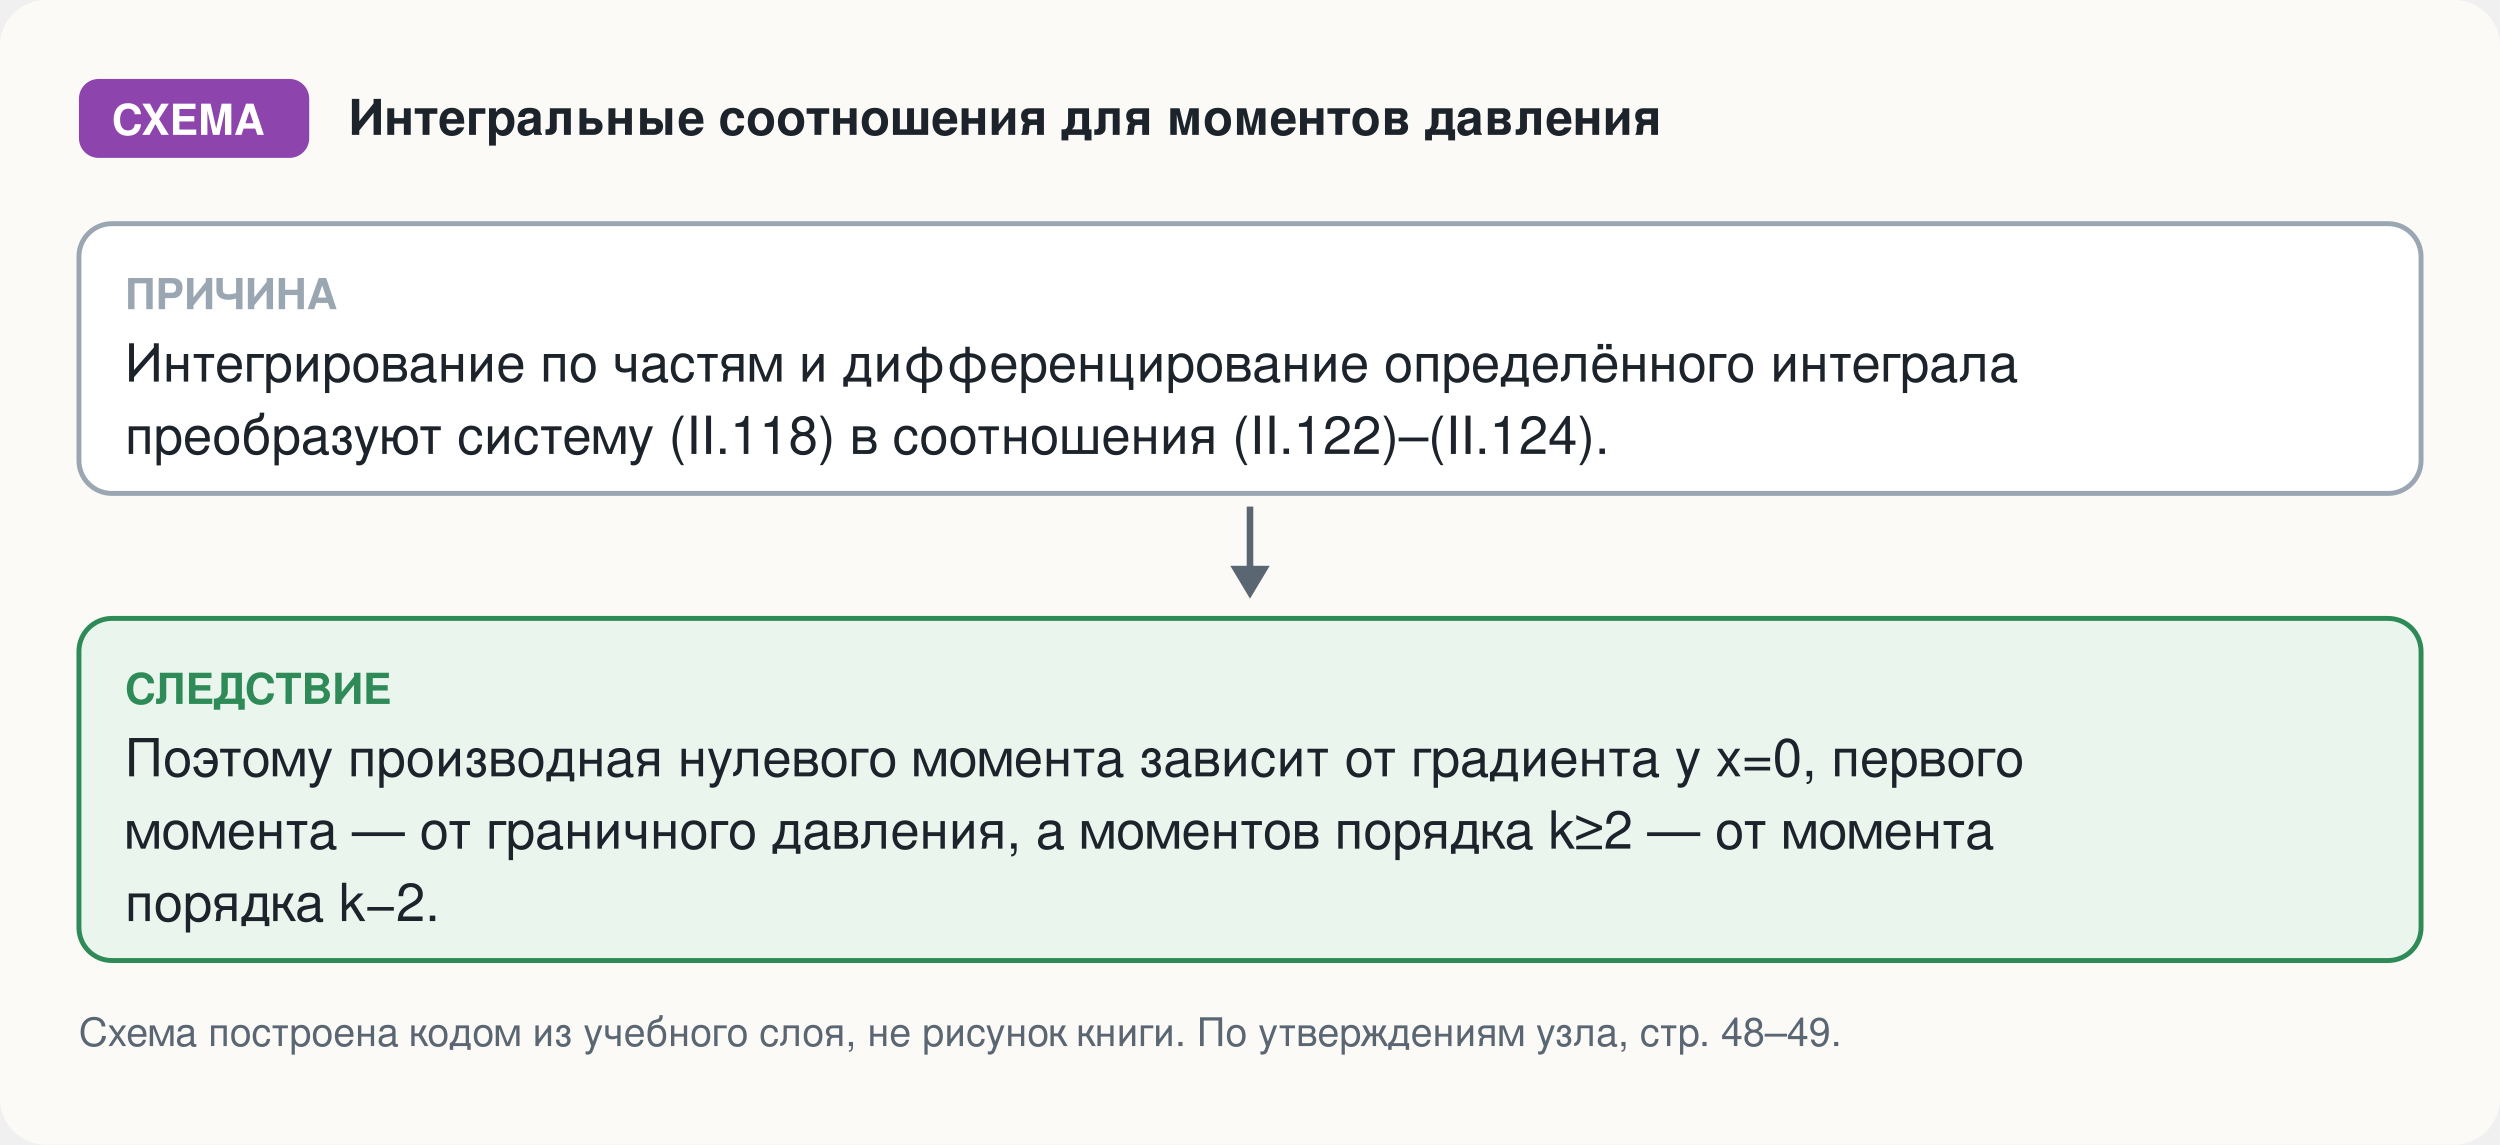
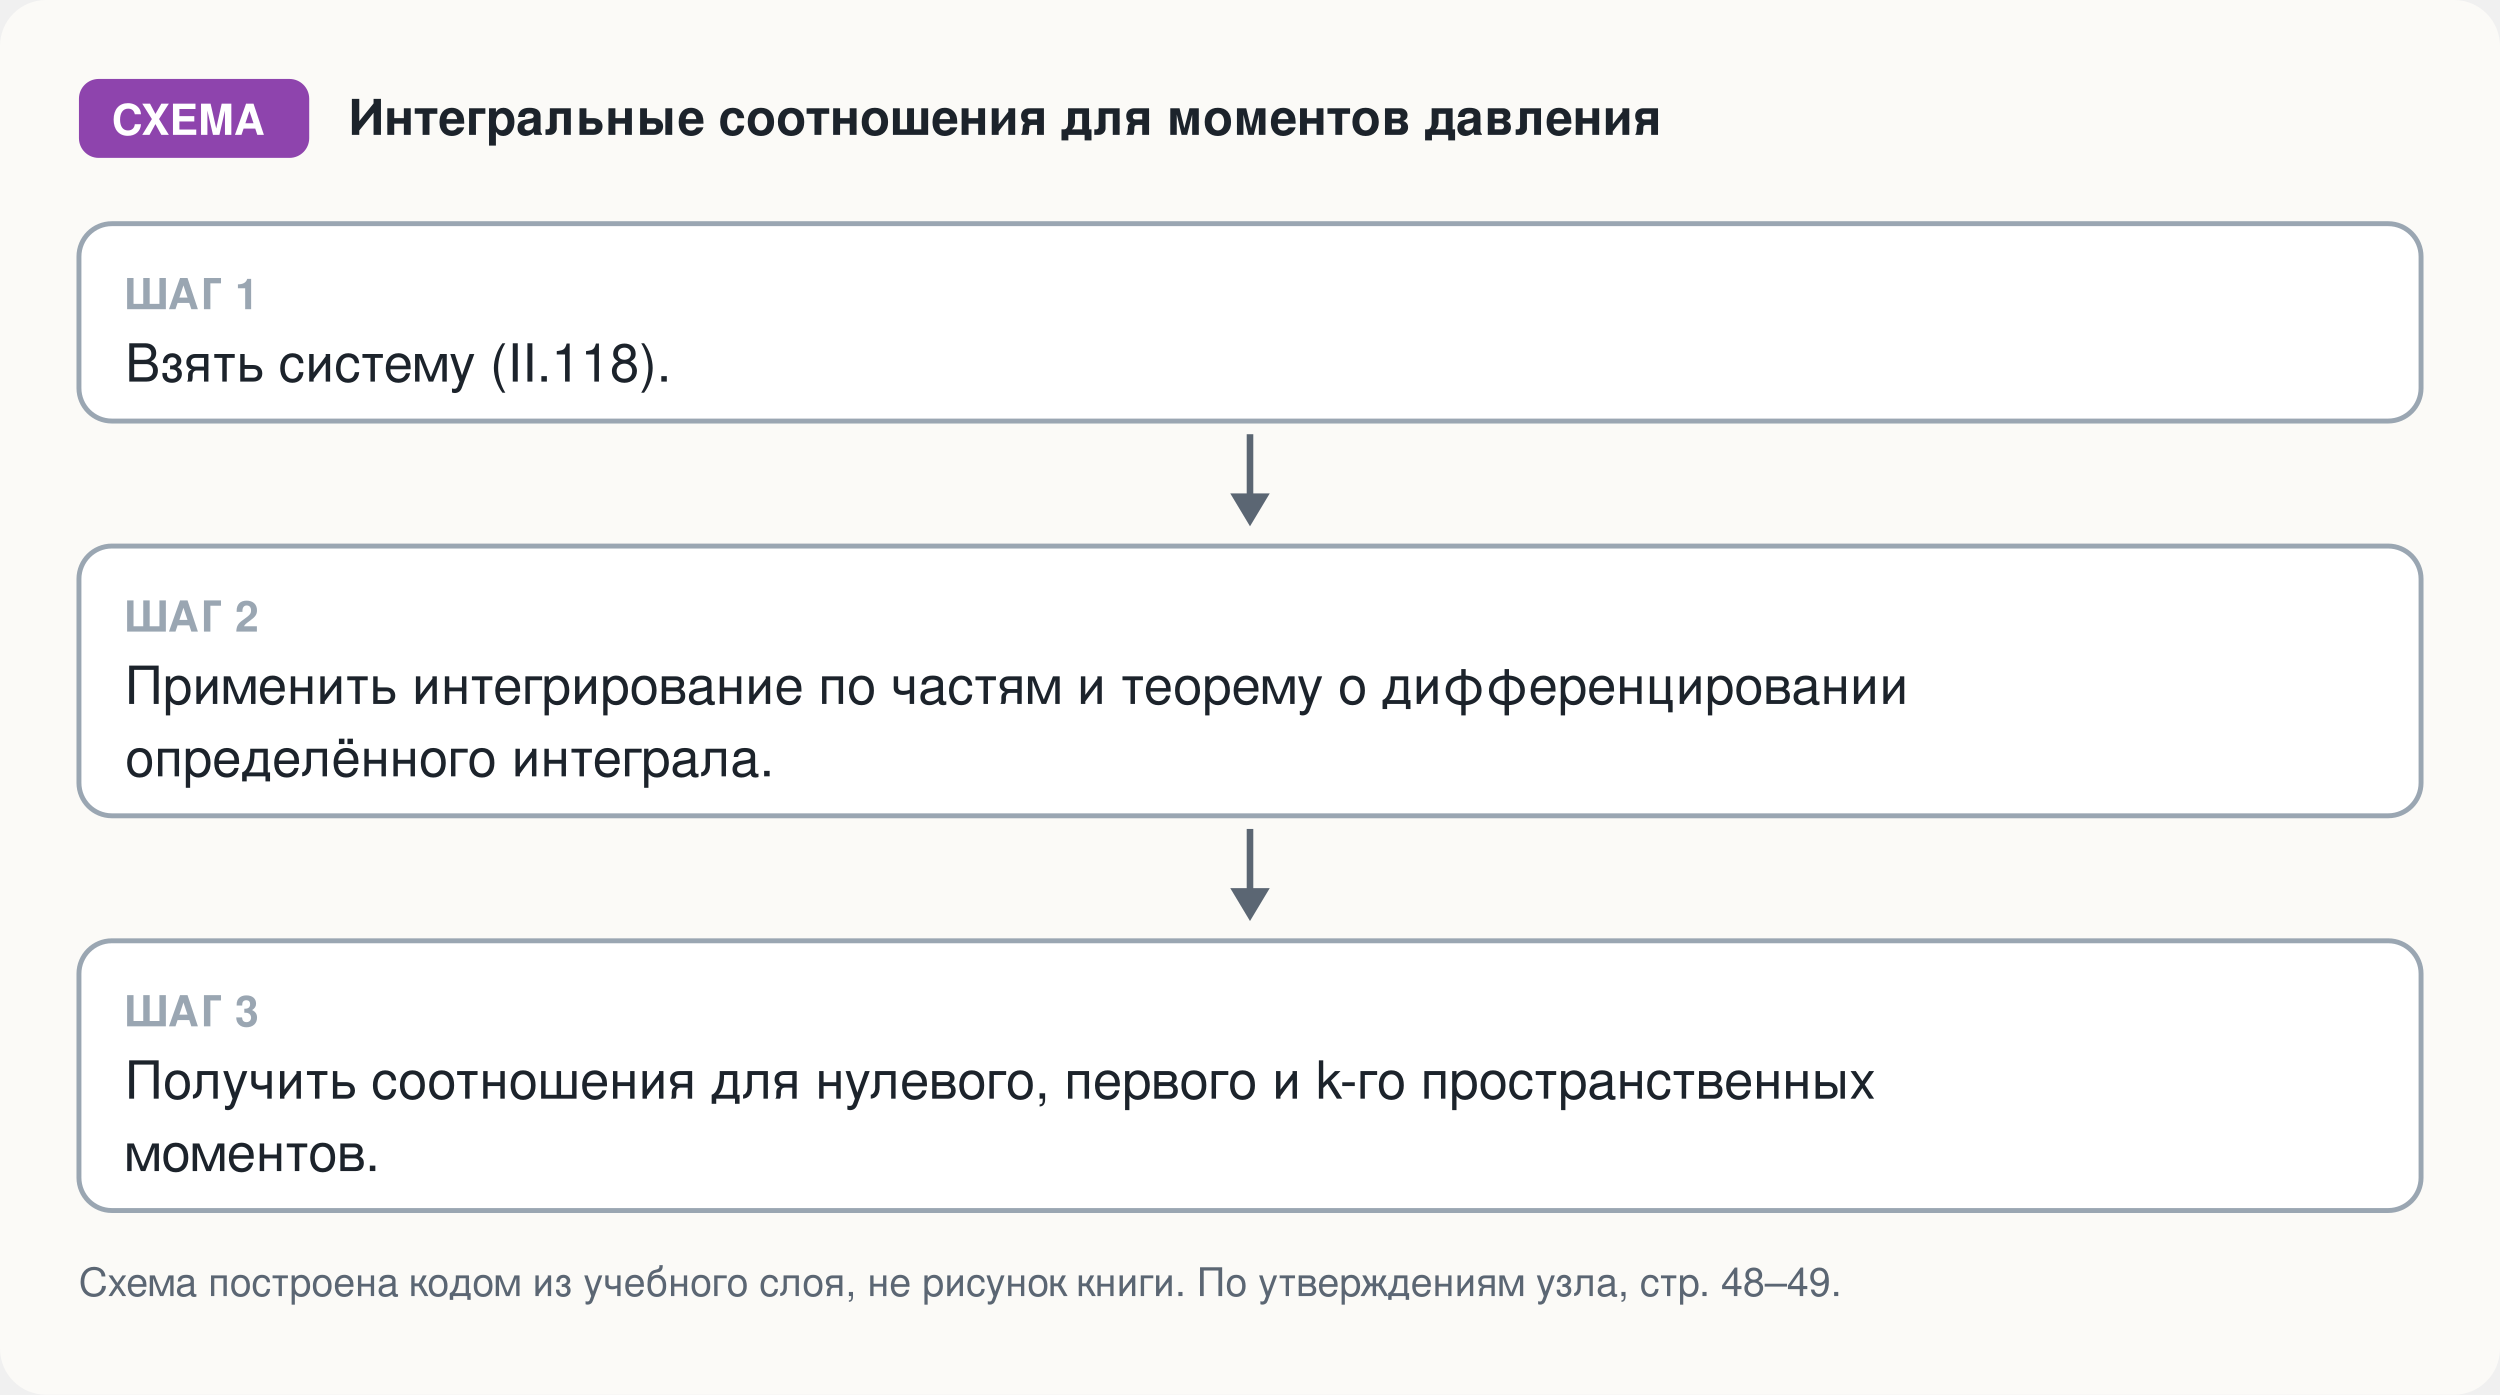
- <svg xmlns="http://www.w3.org/2000/svg" viewBox="0 0 760 348" width="760" height="348" role="img">
-   <rect x="0" y="0" width="760" height="348" rx="14" fill="#FBFAF7" />
+ <svg xmlns="http://www.w3.org/2000/svg" viewBox="0 0 760 424" width="760" height="424" role="img">
+   <rect x="0" y="0" width="760" height="424" rx="14" fill="#FBFAF7" />
  <rect x="24" y="24" width="70" height="24" rx="6" fill="#8E44AD" />
  <text x="34" y="41" font-size="13" font-weight="700" fill="#fff" font-family="Segoe UI, -apple-system, Helvetica, Arial, sans-serif">СХЕМА</text>
  <text x="106" y="41" font-size="15" font-weight="700" fill="#1C232B" font-family="Segoe UI, -apple-system, Helvetica, Arial, sans-serif">Интегральные соотношения для моментов давления</text>
-   <rect x="24" y="68" width="712" height="82" rx="10" fill="#FFFFFF" stroke="#9AA6B2" stroke-width="1.5" />
-   <text x="38" y="94" font-size="13" font-weight="700" fill="#9AA6B2" text-anchor="start" font-family="Segoe UI, -apple-system, Helvetica, Arial, sans-serif">ПРИЧИНА</text>
-   <text x="38" y="116" font-size="16" font-weight="400" fill="#1C232B" text-anchor="start" font-family="Segoe UI, -apple-system, Helvetica, Arial, sans-serif">Интегрирование по частям и дифференцирование определённого интеграла</text>
-   <text x="38" y="138" font-size="16" font-weight="400" fill="#1C232B" text-anchor="start" font-family="Segoe UI, -apple-system, Helvetica, Arial, sans-serif">преобразуют систему (II.118) в соотношения (II.122)–(II.124).</text>
-   <line x1="380.0" y1="154" x2="380.0" y2="176" stroke="#5B6673" stroke-width="2" />
-   <polygon points="374.0,172 386.0,172 380.0,182" fill="#5B6673" />
-   <rect x="24" y="188" width="712" height="104" rx="10" fill="#EAF5EE" stroke="#2E8B57" stroke-width="1.5" />
-   <text x="38" y="214" font-size="13" font-weight="700" fill="#2E8B57" text-anchor="start" font-family="Segoe UI, -apple-system, Helvetica, Arial, sans-serif">СЛЕДСТВИЕ</text>
-   <text x="38" y="236" font-size="16" font-weight="400" fill="#1C232B" text-anchor="start" font-family="Segoe UI, -apple-system, Helvetica, Arial, sans-serif">Поэтому производная нулевого момента зависит от градиента у x=0, первого</text>
-   <text x="38" y="258" font-size="16" font-weight="400" fill="#1C232B" text-anchor="start" font-family="Segoe UI, -apple-system, Helvetica, Arial, sans-serif">момента — от граничного давления, а моментов порядка k≥2 — от момента</text>
-   <text x="38" y="280" font-size="16" font-weight="400" fill="#1C232B" text-anchor="start" font-family="Segoe UI, -apple-system, Helvetica, Arial, sans-serif">порядка k−2.</text>
-   <text x="24" y="318" font-size="12" font-weight="400" fill="#5B6673" text-anchor="start" font-family="Segoe UI, -apple-system, Helvetica, Arial, sans-serif">Схема построена кодом из учебного слоя, не рисунок книги. По утверждениям узла, стр. 48–49.</text>
+   <rect x="24" y="68" width="712" height="60" rx="10" fill="#FFFFFF" stroke="#9AA6B2" stroke-width="1.5" />
+   <text x="38" y="94" font-size="13" font-weight="700" fill="#9AA6B2" text-anchor="start" font-family="Segoe UI, -apple-system, Helvetica, Arial, sans-serif">ШАГ 1</text>
+   <text x="38" y="116" font-size="16" font-weight="400" fill="#1C232B" text-anchor="start" font-family="Segoe UI, -apple-system, Helvetica, Arial, sans-serif">Взять систему (II.118).</text>
+   <line x1="380.0" y1="132" x2="380.0" y2="154" stroke="#5B6673" stroke-width="2" />
+   <polygon points="374.0,150 386.0,150 380.0,160" fill="#5B6673" />
+   <rect x="24" y="166" width="712" height="82" rx="10" fill="#FFFFFF" stroke="#9AA6B2" stroke-width="1.5" />
+   <text x="38" y="192" font-size="13" font-weight="700" fill="#9AA6B2" text-anchor="start" font-family="Segoe UI, -apple-system, Helvetica, Arial, sans-serif">ШАГ 2</text>
+   <text x="38" y="214" font-size="16" font-weight="400" fill="#1C232B" text-anchor="start" font-family="Segoe UI, -apple-system, Helvetica, Arial, sans-serif">Применить интегрирование по частям и теорему о дифференцировании</text>
+   <text x="38" y="236" font-size="16" font-weight="400" fill="#1C232B" text-anchor="start" font-family="Segoe UI, -apple-system, Helvetica, Arial, sans-serif">определённого интеграла.</text>
+   <line x1="380.0" y1="252" x2="380.0" y2="274" stroke="#5B6673" stroke-width="2" />
+   <polygon points="374.0,270 386.0,270 380.0,280" fill="#5B6673" />
+   <rect x="24" y="286" width="712" height="82" rx="10" fill="#FFFFFF" stroke="#9AA6B2" stroke-width="1.5" />
+   <text x="38" y="312" font-size="13" font-weight="700" fill="#9AA6B2" text-anchor="start" font-family="Segoe UI, -apple-system, Helvetica, Arial, sans-serif">ШАГ 3</text>
+   <text x="38" y="334" font-size="16" font-weight="400" fill="#1C232B" text-anchor="start" font-family="Segoe UI, -apple-system, Helvetica, Arial, sans-serif">Получить соотношения для нулевого, первого и k-го пространственных</text>
+   <text x="38" y="356" font-size="16" font-weight="400" fill="#1C232B" text-anchor="start" font-family="Segoe UI, -apple-system, Helvetica, Arial, sans-serif">моментов.</text>
+   <text x="24" y="394" font-size="12" font-weight="400" fill="#5B6673" text-anchor="start" font-family="Segoe UI, -apple-system, Helvetica, Arial, sans-serif">Схема построена кодом из учебного слоя, не рисунок книги. По утверждениям узла, стр. 48–49.</text>
</svg>
